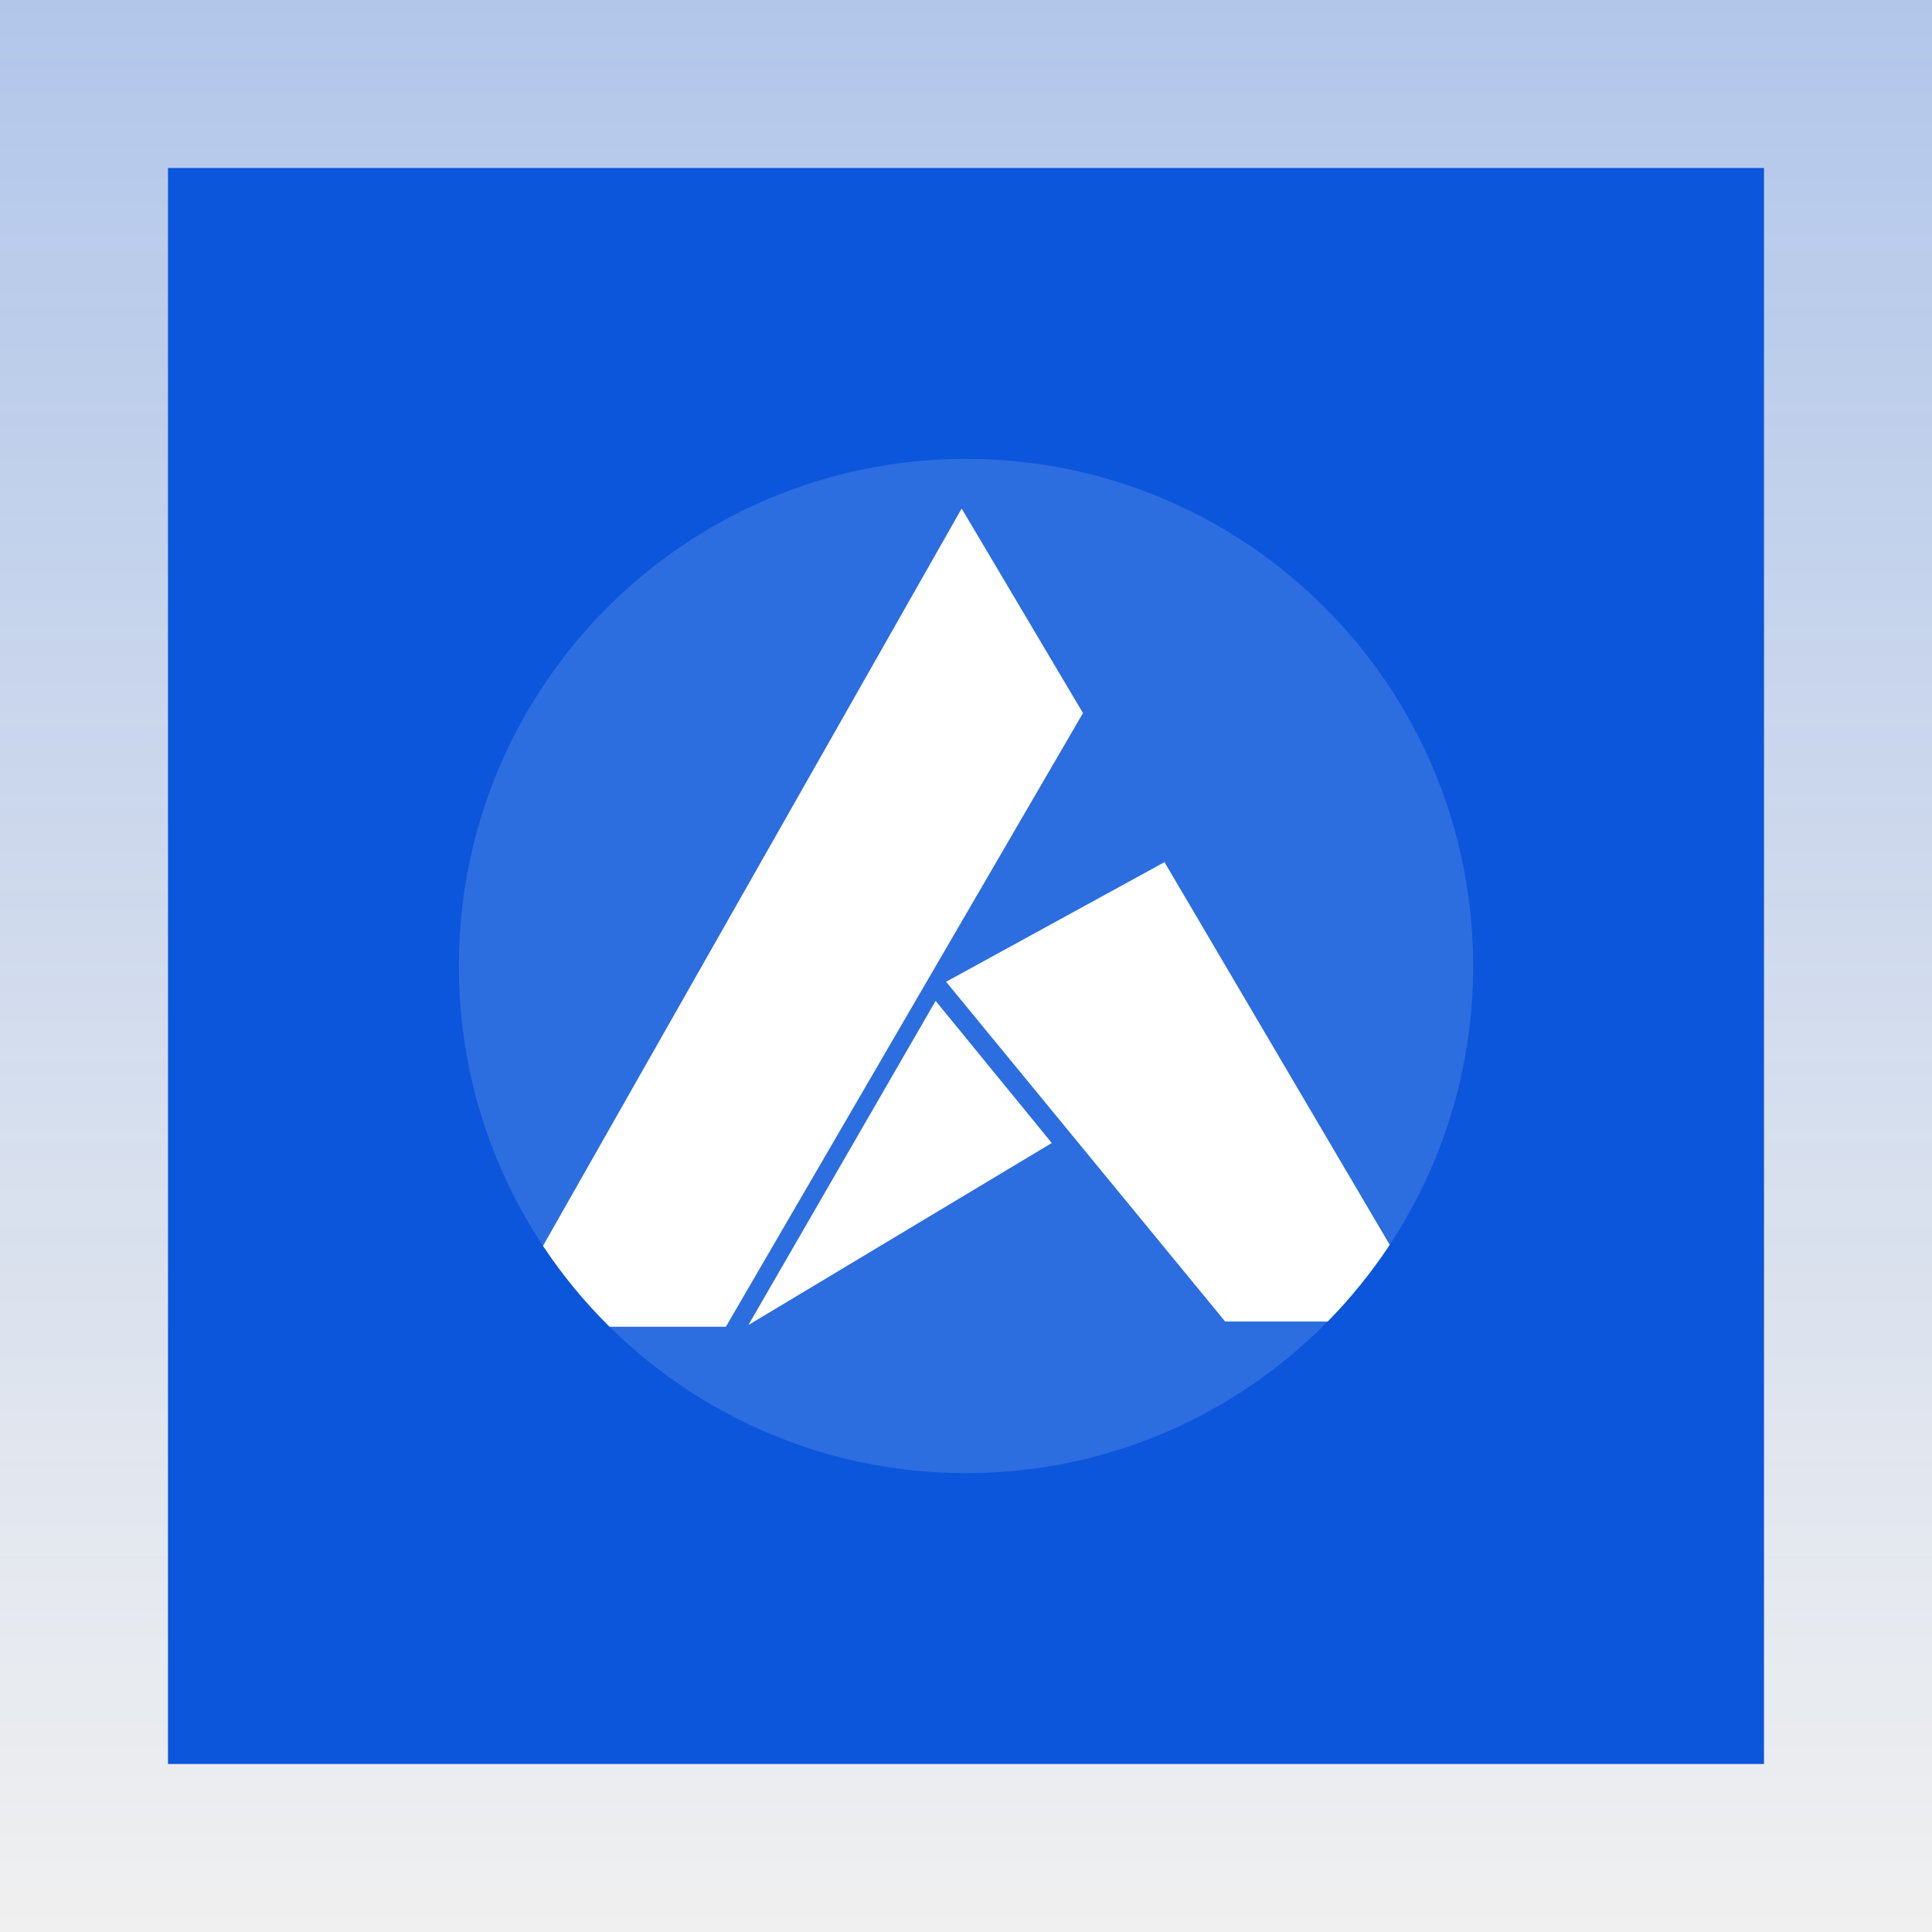
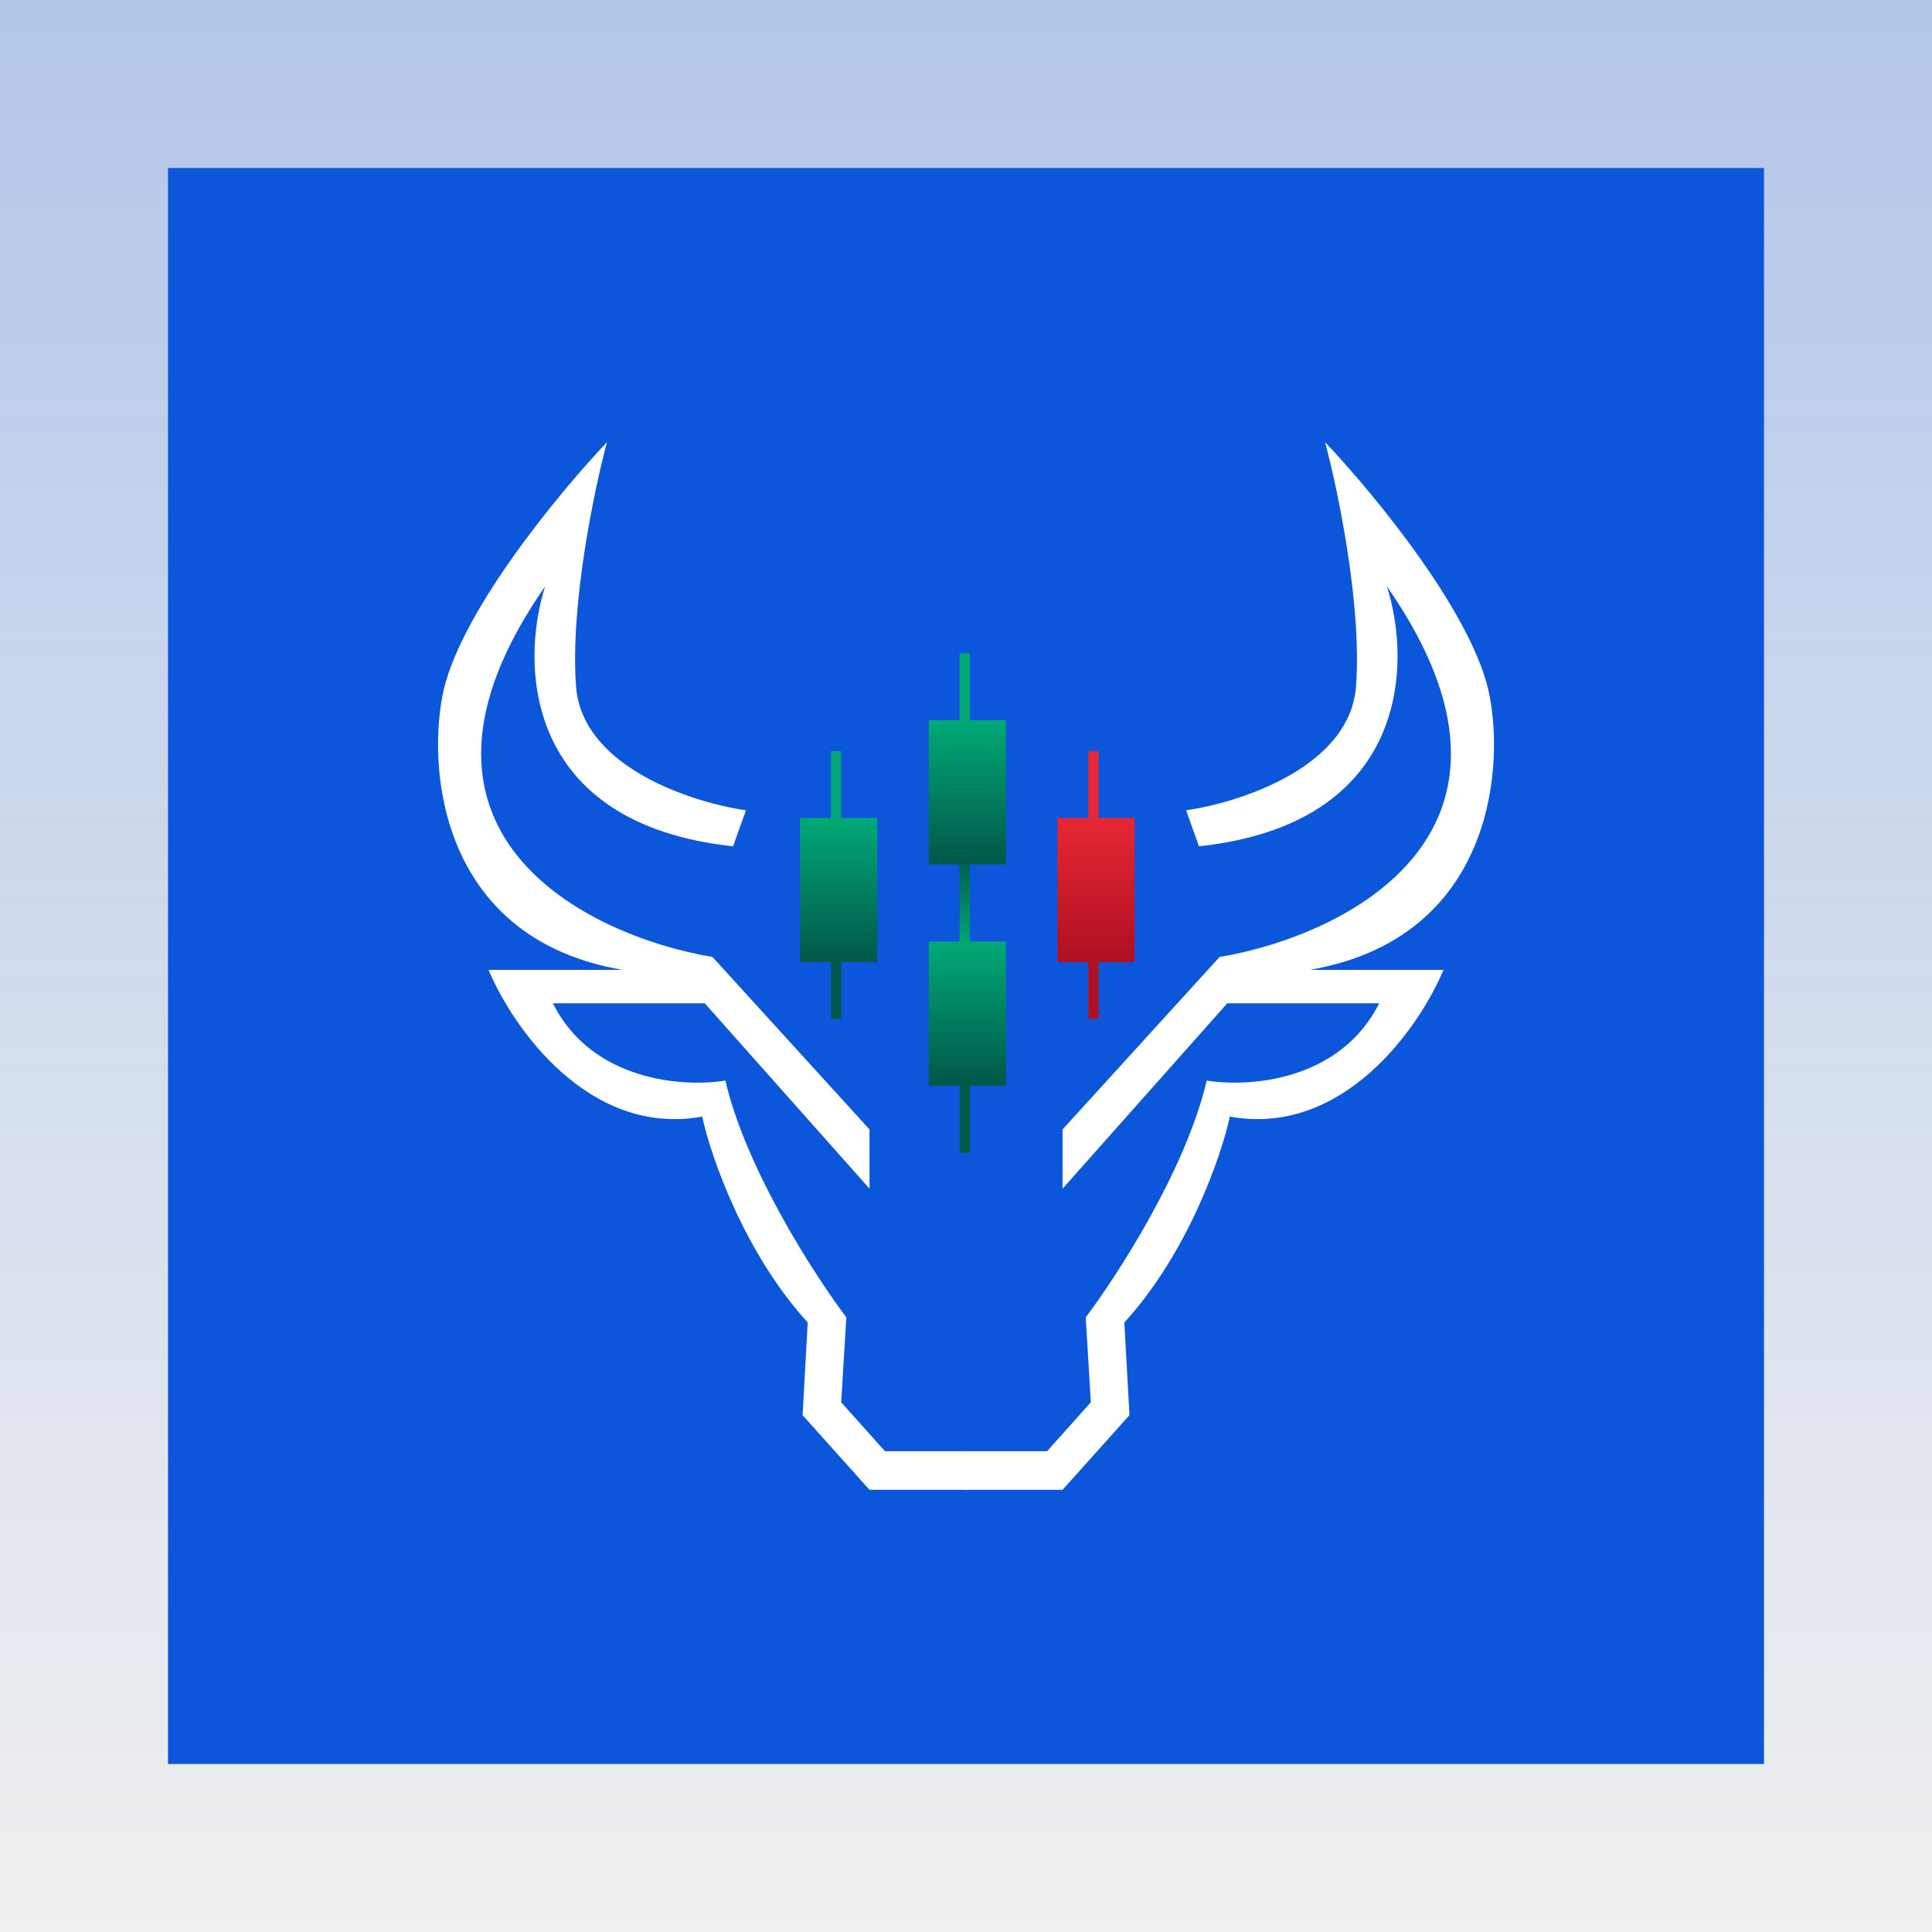
<svg xmlns="http://www.w3.org/2000/svg" width="80" height="80" viewBox="0 0 80 80" fill="none">
-   <rect width="80" height="80" fill="url(#paint0_linear_5813_1176)" fill-opacity="0.9" />
-   <rect width="66.087" height="66.087" transform="translate(6.95654 6.95651)" fill="#0B56DB" />
-   <g clip-path="url(#clip0_5813_1176)">
-     <path d="M61 40C61 44.264 59.729 48.232 57.546 51.545C56.793 52.684 55.932 53.748 54.975 54.722C51.165 58.597 45.863 61 40 61C34.246 61 29.033 58.686 25.24 54.937C24.209 53.919 23.285 52.797 22.484 51.589C20.282 48.267 19 44.283 19 40C19 28.402 28.402 19 40 19C51.598 19 61 28.402 61 40Z" fill="white" fill-opacity="0.14" />
-     <path d="M44.844 29.527L30.058 54.937H25.24C24.208 53.919 23.285 52.797 22.484 51.589L39.82 21.057L44.844 29.527Z" fill="white" />
-     <path d="M57.546 51.545C56.794 52.684 55.933 53.748 54.976 54.722H50.731L39.175 40.653L48.219 35.7L57.546 51.545Z" fill="white" />
-     <path d="M38.742 41.443L30.99 54.866L43.552 47.329L38.742 41.443Z" fill="white" />
-   </g>
+   <rect width="80" height="80" fill="url(#paint0_linear_436_300)" fill-opacity="0.9" />
+   <rect width="66.087" height="66.087" transform="translate(6.95703 6.95654)" fill="#0B56DB" />
+   <path d="M18.311 28.862C18.908 25.536 23.108 20.442 25.133 18.31C24.6 20.299 23.598 25.11 23.854 28.435C24.11 31.761 28.65 33.232 30.888 33.552L30.355 35.044C21.658 34.106 21.544 27.476 22.575 24.279C15.497 34.426 24.244 38.739 29.503 39.627L36.005 46.768V49.22L29.183 41.545H22.894C24.515 44.786 28.33 45.027 30.036 44.743C30.888 48.41 33.731 52.808 35.045 54.549L34.832 58.066L36.644 60.091H40.055V61.69H36.005L33.233 58.599L33.446 54.762C30.803 51.863 29.432 47.87 29.076 46.235C24.387 47.088 21.225 42.54 20.23 40.16H25.772C18.354 38.881 17.707 32.095 18.311 28.862Z" fill="white" />
+   <path d="M61.691 28.862C61.094 25.536 56.894 20.442 54.869 18.31C55.402 20.299 56.404 25.11 56.148 28.435C55.892 31.761 51.352 33.232 49.114 33.552L49.647 35.044C58.344 34.106 58.458 27.476 57.427 24.279C64.505 34.426 55.757 38.739 50.499 39.627L43.998 46.768V49.22L50.819 41.545H57.108C55.487 44.786 51.672 45.027 49.966 44.743C49.114 48.41 46.271 52.808 44.957 54.549L45.17 58.066L43.358 60.091H39.947V61.69H43.998L46.769 58.599L46.556 54.762C49.199 51.863 50.57 47.87 50.926 46.235C55.615 47.088 58.777 42.54 59.772 40.16H54.23C61.648 38.881 62.295 32.095 61.691 28.862Z" fill="white" />
+   <rect x="34.406" y="31.1" width="0.426" height="2.771" fill="#01A775" />
+   <rect x="34.406" y="39.414" width="0.426" height="2.771" fill="#015849" />
+   <path d="M33.127 33.871H36.325V39.84H33.127V33.871Z" fill="url(#paint1_linear_436_300)" />
+   <rect x="45.065" y="31.1" width="0.426" height="2.771" fill="#E72734" />
+   <rect x="45.065" y="39.414" width="0.426" height="2.771" fill="#AE1122" />
+   <rect x="43.785" y="33.871" width="3.198" height="5.969" fill="url(#paint2_linear_436_300)" />
+   <rect x="39.736" y="27.05" width="0.426" height="2.771" fill="#01A775" />
+   <rect x="39.736" y="44.956" width="0.426" height="2.771" fill="#015949" />
+   <rect x="39.736" y="35.364" width="0.426" height="3.837" fill="url(#paint3_linear_436_300)" />
+   <rect x="38.457" y="29.821" width="3.198" height="5.969" fill="url(#paint4_linear_436_300)" />
+   <path d="M38.457 38.987H41.655V44.956H38.457V38.987Z" fill="url(#paint5_linear_436_300)" />
  <defs>
-     <linearGradient id="paint0_linear_5813_1176" x1="40" y1="0" x2="40" y2="80" gradientUnits="userSpaceOnUse">
+     <linearGradient id="paint0_linear_436_300" x1="40" y1="0" x2="40" y2="80" gradientUnits="userSpaceOnUse">
      <stop stop-color="#0B56DB" stop-opacity="0.3" />
      <stop offset="1" stop-color="#0B56DB" stop-opacity="0" />
    </linearGradient>
-     <clipPath id="clip0_5813_1176">
-       <rect width="42" height="42" fill="white" transform="translate(19 19)" />
-     </clipPath>
+     <linearGradient id="paint1_linear_436_300" x1="34.726" y1="33.871" x2="34.726" y2="39.84" gradientUnits="userSpaceOnUse">
+       <stop stop-color="#01A976" />
+       <stop offset="1" stop-color="#015748" />
+     </linearGradient>
+     <linearGradient id="paint2_linear_436_300" x1="45.384" y1="33.871" x2="45.384" y2="39.84" gradientUnits="userSpaceOnUse">
+       <stop stop-color="#E82734" />
+       <stop offset="1" stop-color="#AC1021" />
+     </linearGradient>
+     <linearGradient id="paint3_linear_436_300" x1="39.95" y1="35.364" x2="39.95" y2="39.201" gradientUnits="userSpaceOnUse">
+       <stop stop-color="#015949" />
+       <stop offset="1" stop-color="#01A875" />
+     </linearGradient>
+     <linearGradient id="paint4_linear_436_300" x1="40.056" y1="29.821" x2="40.056" y2="35.79" gradientUnits="userSpaceOnUse">
+       <stop stop-color="#01A976" />
+       <stop offset="1" stop-color="#015748" />
+     </linearGradient>
+     <linearGradient id="paint5_linear_436_300" x1="40.056" y1="38.987" x2="40.056" y2="44.956" gradientUnits="userSpaceOnUse">
+       <stop stop-color="#01A976" />
+       <stop offset="1" stop-color="#015748" />
+     </linearGradient>
  </defs>
</svg>
